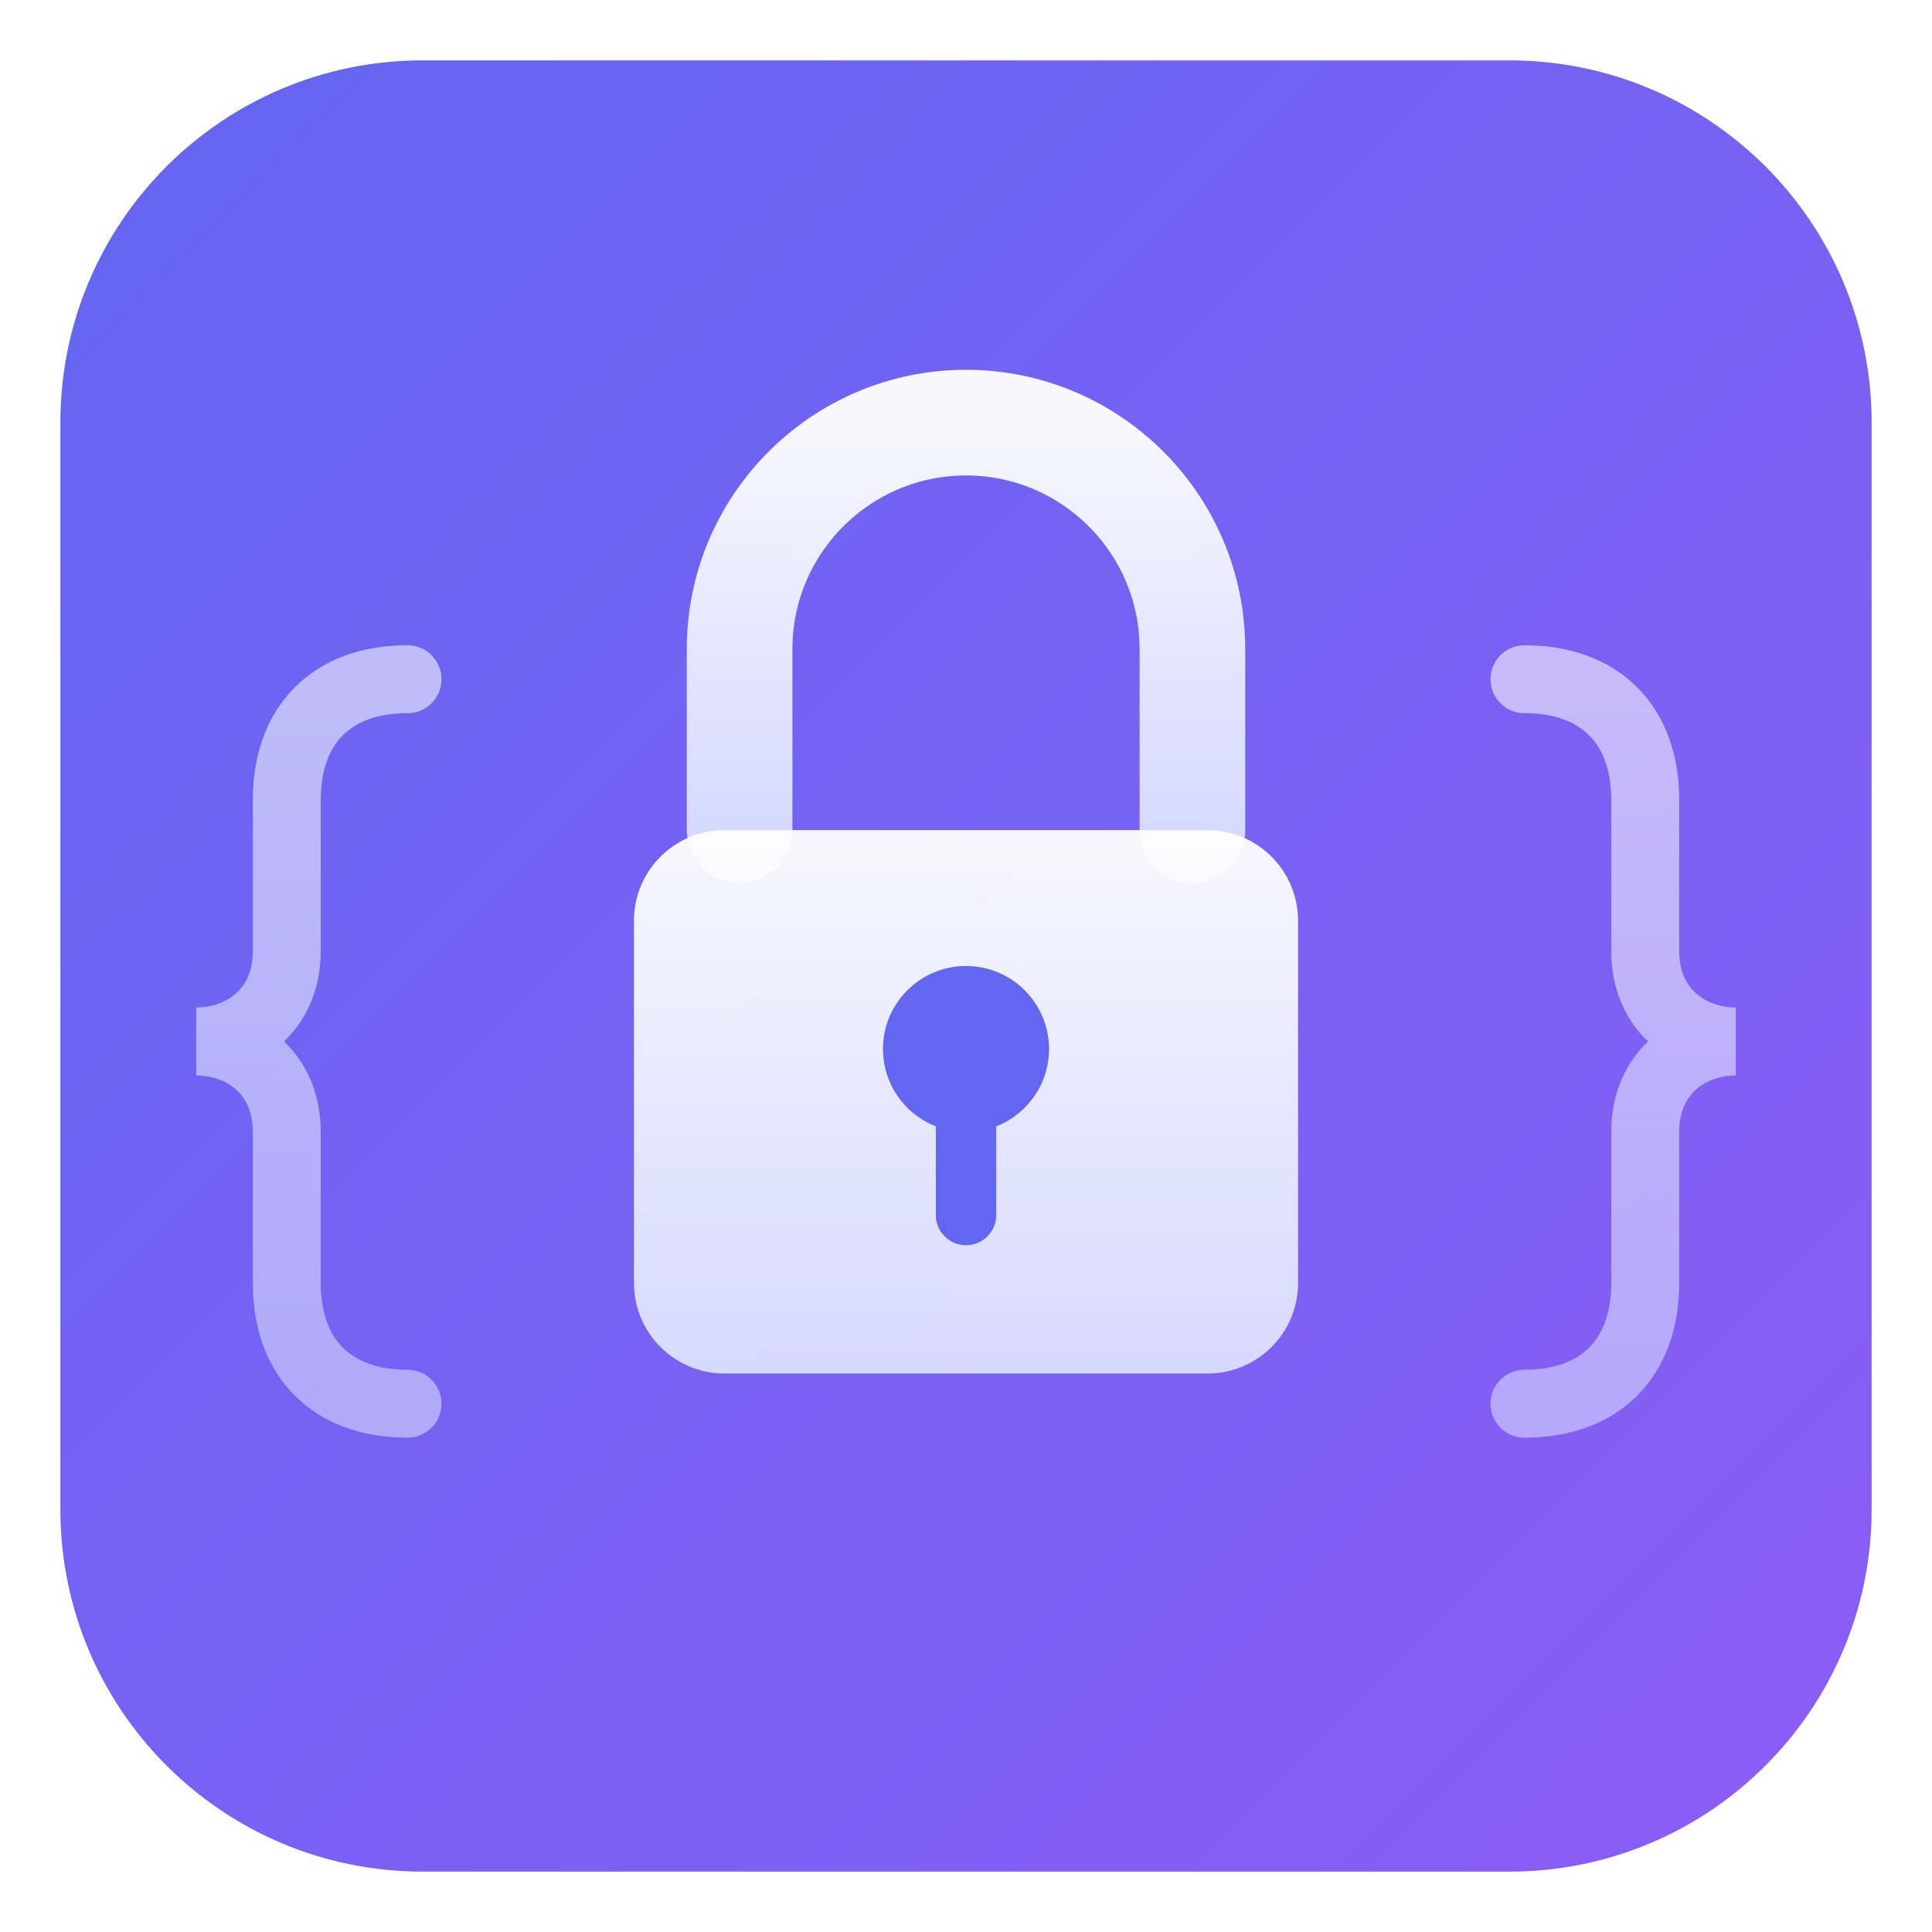
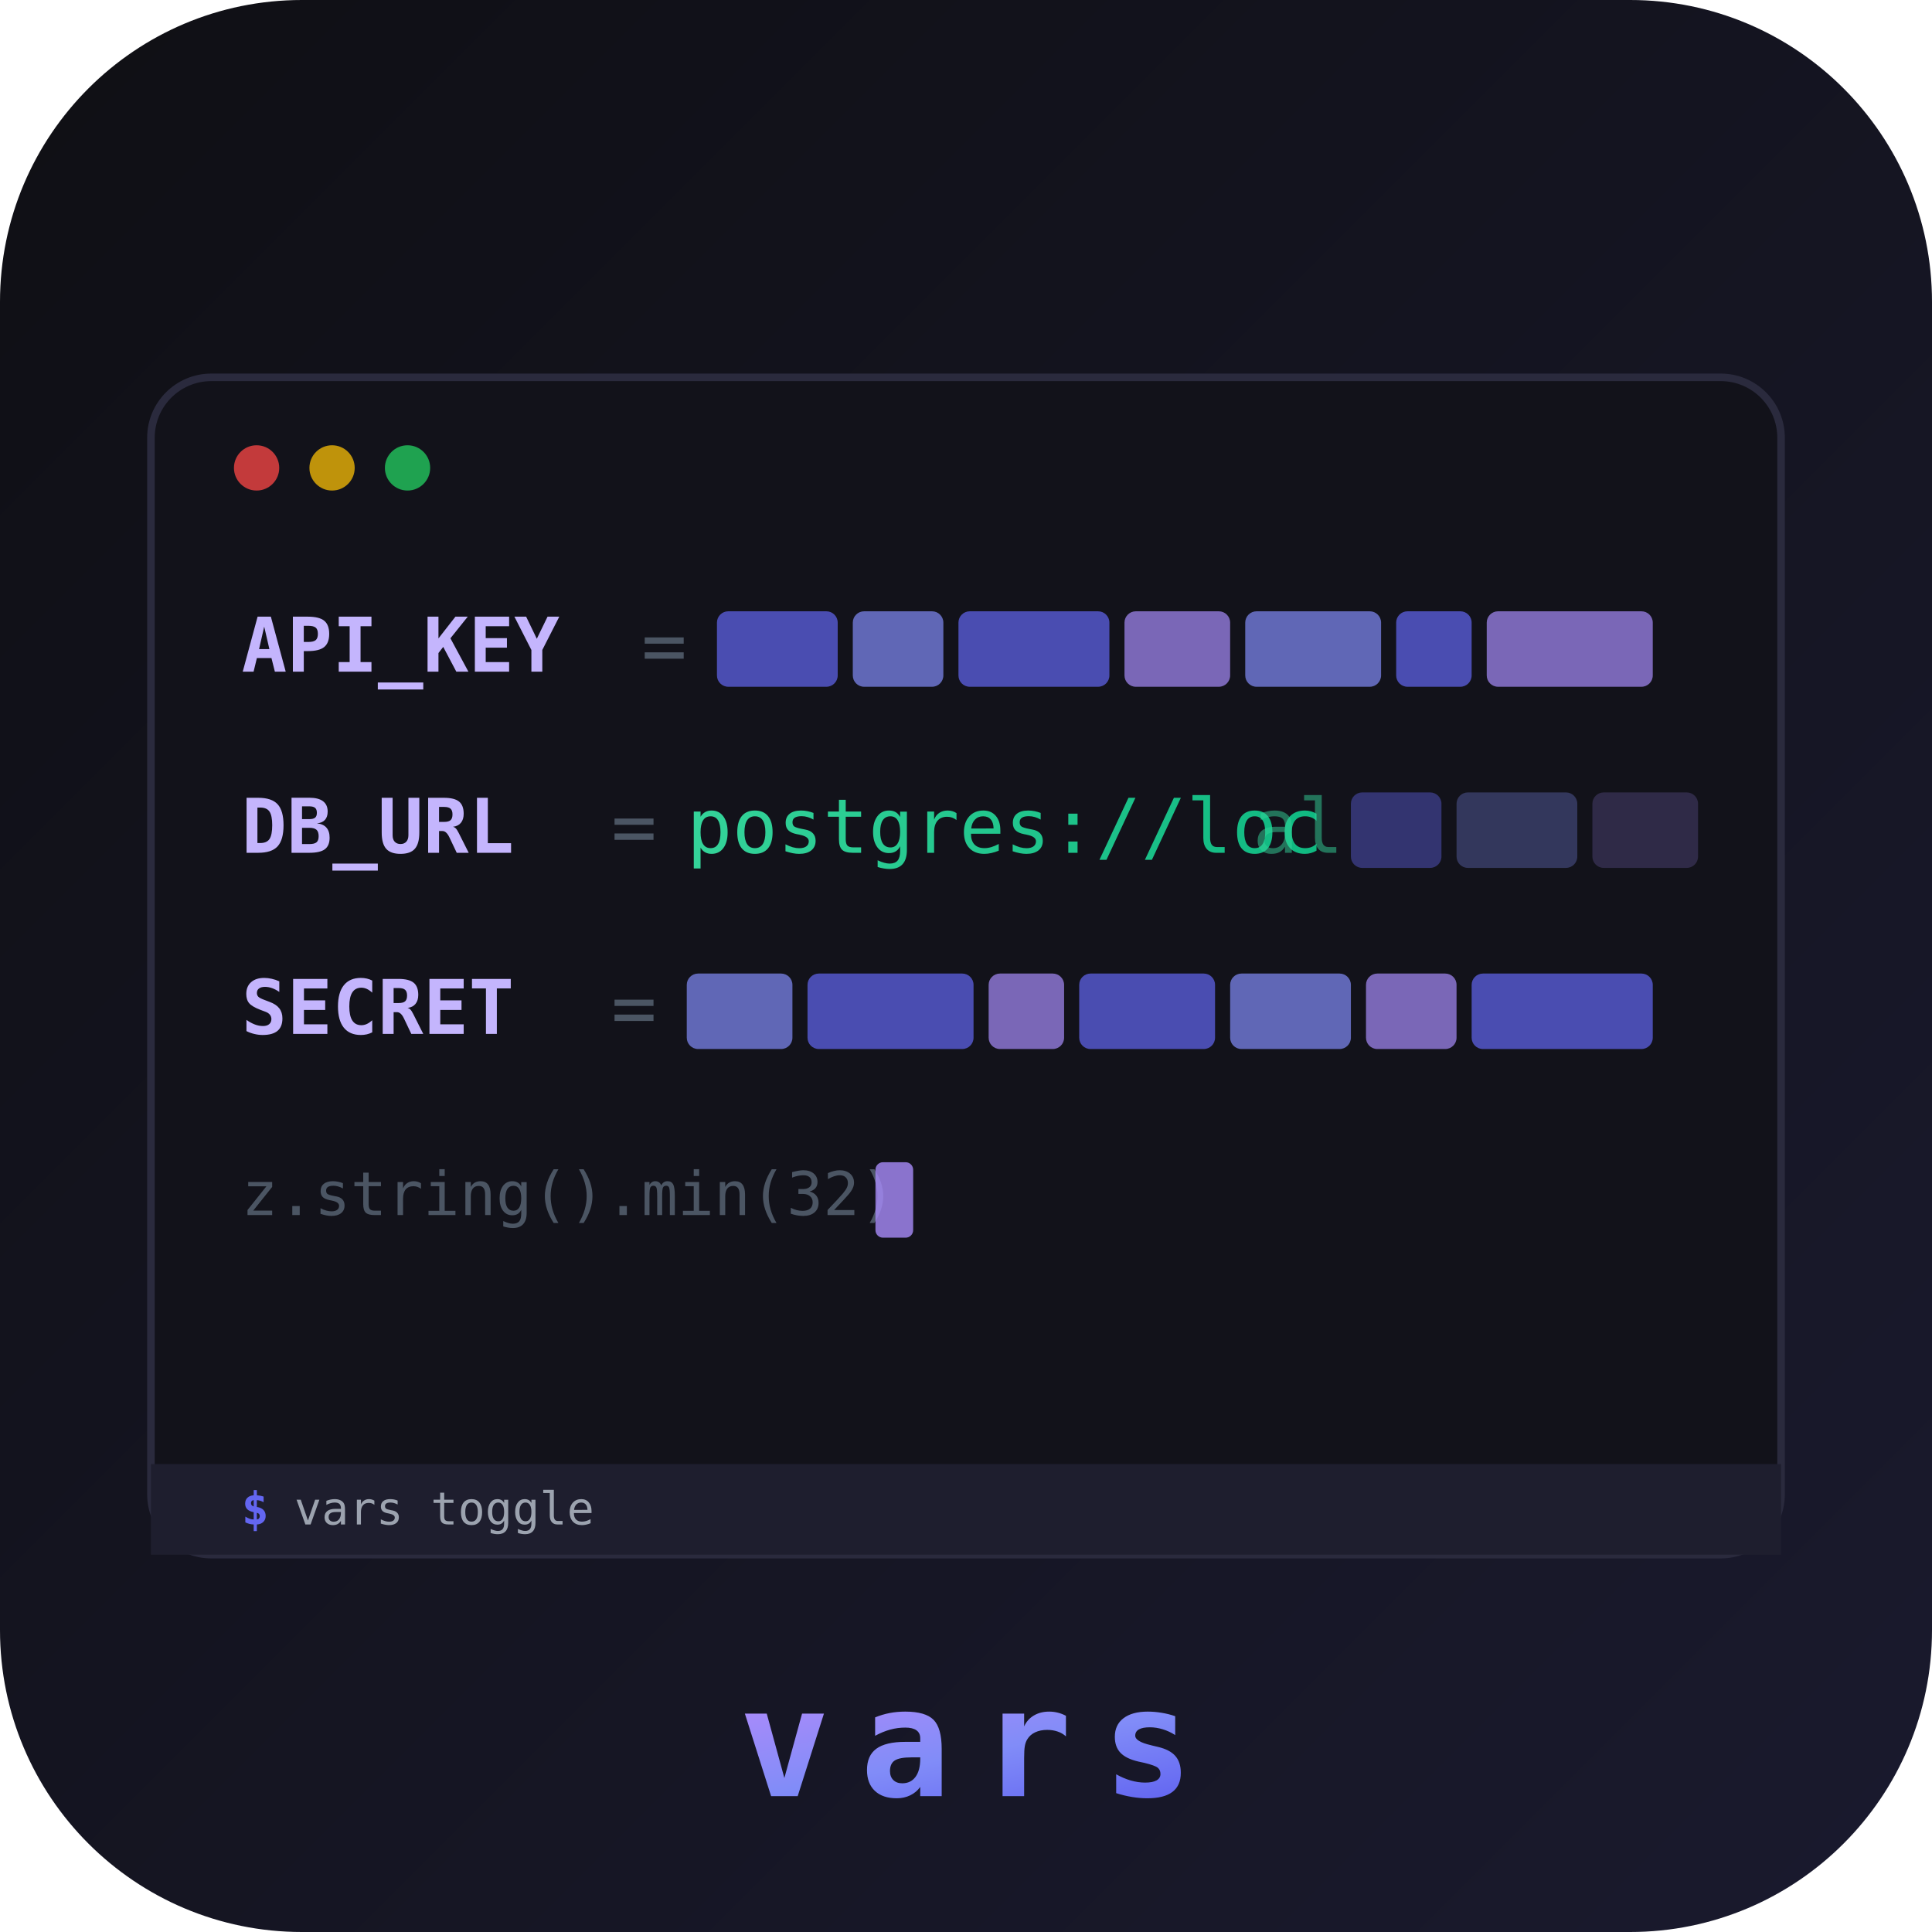
<svg xmlns="http://www.w3.org/2000/svg" viewBox="0 0 512 512" fill="none">
  <defs>
    <linearGradient id="bg" x1="0%" y1="0%" x2="100%" y2="100%">
-       <stop offset="0%" style="stop-color:#6366f1" />
-       <stop offset="100%" style="stop-color:#8b5cf6" />
+       <stop offset="0%" style="stop-color:#0f0f14" />
+       <stop offset="100%" style="stop-color:#1a1a2e" />
    </linearGradient>
-     <linearGradient id="lock" x1="0%" y1="0%" x2="0%" y2="100%">
-       <stop offset="0%" style="stop-color:#ffffff;stop-opacity:0.95" />
-       <stop offset="100%" style="stop-color:#e0e7ff;stop-opacity:0.9" />
+     <linearGradient id="accent" x1="0%" y1="0%" x2="100%" y2="100%">
+       <stop offset="0%" style="stop-color:#a78bfa" />
+       <stop offset="50%" style="stop-color:#818cf8" />
+       <stop offset="100%" style="stop-color:#6366f1" />
    </linearGradient>
+     <linearGradient id="green" x1="0%" y1="0%" x2="100%" y2="0%">
+       <stop offset="0%" style="stop-color:#34d399" />
+       <stop offset="100%" style="stop-color:#10b981" />
+     </linearGradient>
+     <clipPath id="glitch-clip">
+       <rect x="290" y="140" width="200" height="28" />
+       <rect x="310" y="180" width="180" height="28" />
+       <rect x="275" y="220" width="215" height="28" />
+       <rect x="300" y="260" width="190" height="28" />
+       <rect x="280" y="300" width="200" height="28" />
+       <rect x="295" y="340" width="195" height="28" />
+     </clipPath>
  </defs>
-   <rect x="16" y="16" width="480" height="480" rx="96" fill="url(#bg)" />
-   <path d="M196 220V172c0-33.1 26.9-60 60-60s60 26.9 60 60v48" stroke="url(#lock)" stroke-width="28" stroke-linecap="round" fill="none" />
-   <rect x="168" y="220" width="176" height="144" rx="24" fill="url(#lock)" />
-   <circle cx="256" cy="278" r="22" fill="#6366f1" />
-   <rect x="248" y="290" width="16" height="40" rx="8" fill="#6366f1" />
-   <path d="M108 180c-20 0-32 12-32 32v40c0 16-12 24-24 24 12 0 24 8 24 24v40c0 20 12 32 32 32" stroke="url(#lock)" stroke-width="18" stroke-linecap="round" fill="none" opacity="0.6" />
-   <path d="M404 180c20 0 32 12 32 32v40c0 16 12 24 24 24-12 0-24 8-24 24v40c0 20-12 32-32 32" stroke="url(#lock)" stroke-width="18" stroke-linecap="round" fill="none" opacity="0.6" />
+   <rect width="512" height="512" rx="80" fill="url(#bg)" />
+   <rect x="40" y="100" width="432" height="312" rx="16" fill="#12121a" stroke="#2a2a3d" stroke-width="2" />
+   <circle cx="68" cy="124" r="6" fill="#ef4444" opacity="0.8" />
+   <circle cx="88" cy="124" r="6" fill="#eab308" opacity="0.8" />
+   <circle cx="108" cy="124" r="6" fill="#22c55e" opacity="0.8" />
+   <text x="64" y="178" font-family="monospace" font-size="20" font-weight="bold" fill="#c4b5fd">API_KEY</text>
+   <text x="170" y="178" font-family="monospace" font-size="20" fill="#4b5563">=</text>
+   <g opacity="0.7">
+     <rect x="190" y="162" width="32" height="20" rx="3" fill="#6366f1" />
+     <rect x="226" y="162" width="24" height="20" rx="3" fill="#818cf8" />
+     <rect x="254" y="162" width="40" height="20" rx="3" fill="#6366f1" />
+     <rect x="298" y="162" width="28" height="20" rx="3" fill="#a78bfa" />
+     <rect x="330" y="162" width="36" height="20" rx="3" fill="#818cf8" />
+     <rect x="370" y="162" width="20" height="20" rx="3" fill="#6366f1" />
+     <rect x="394" y="162" width="44" height="20" rx="3" fill="#a78bfa" />
+   </g>
+   <text x="64" y="226" font-family="monospace" font-size="20" font-weight="bold" fill="#c4b5fd">DB_URL</text>
+   <text x="162" y="226" font-family="monospace" font-size="20" fill="#4b5563">=</text>
+   <text x="182" y="226" font-family="monospace" font-size="20" fill="url(#green)">postgres://loc</text>
+   <text x="332" y="226" font-family="monospace" font-size="20" fill="#34d399" opacity="0.5">al</text>
+   <rect x="358" y="210" width="24" height="20" rx="3" fill="#6366f1" opacity="0.4" />
+   <rect x="386" y="210" width="32" height="20" rx="3" fill="#818cf8" opacity="0.3" />
+   <rect x="422" y="210" width="28" height="20" rx="3" fill="#a78bfa" opacity="0.2" />
+   <text x="64" y="274" font-family="monospace" font-size="20" font-weight="bold" fill="#c4b5fd">SECRET</text>
+   <text x="162" y="274" font-family="monospace" font-size="20" fill="#4b5563">=</text>
+   <g opacity="0.7">
+     <rect x="182" y="258" width="28" height="20" rx="3" fill="#818cf8" />
+     <rect x="214" y="258" width="44" height="20" rx="3" fill="#6366f1" />
+     <rect x="262" y="258" width="20" height="20" rx="3" fill="#a78bfa" />
+     <rect x="286" y="258" width="36" height="20" rx="3" fill="#6366f1" />
+     <rect x="326" y="258" width="32" height="20" rx="3" fill="#818cf8" />
+     <rect x="362" y="258" width="24" height="20" rx="3" fill="#a78bfa" />
+     <rect x="390" y="258" width="48" height="20" rx="3" fill="#6366f1" />
+   </g>
+   <text x="64" y="322" font-family="monospace" font-size="16" fill="#4b5563">z.string().min(32)</text>
+   <rect x="232" y="308" width="10" height="20" rx="2" fill="#a78bfa" opacity="0.8">
+     <animate attributeName="opacity" values="0.8;0.2;0.8" dur="1.2s" repeatCount="indefinite" />
+   </rect>
+   <rect x="40" y="388" width="432" height="24" rx="0 0 16 16" fill="#1e1e2e" />
+   <text x="64" y="404" font-family="monospace" font-size="12" fill="#6366f1" font-weight="bold">$</text>
+   <text x="78" y="404" font-family="monospace" font-size="12" fill="#9ca3af">vars toggle</text>
+   <text x="256" y="476" font-family="monospace" font-size="40" font-weight="bold" fill="url(#accent)" text-anchor="middle" letter-spacing="8">vars</text>
</svg>
